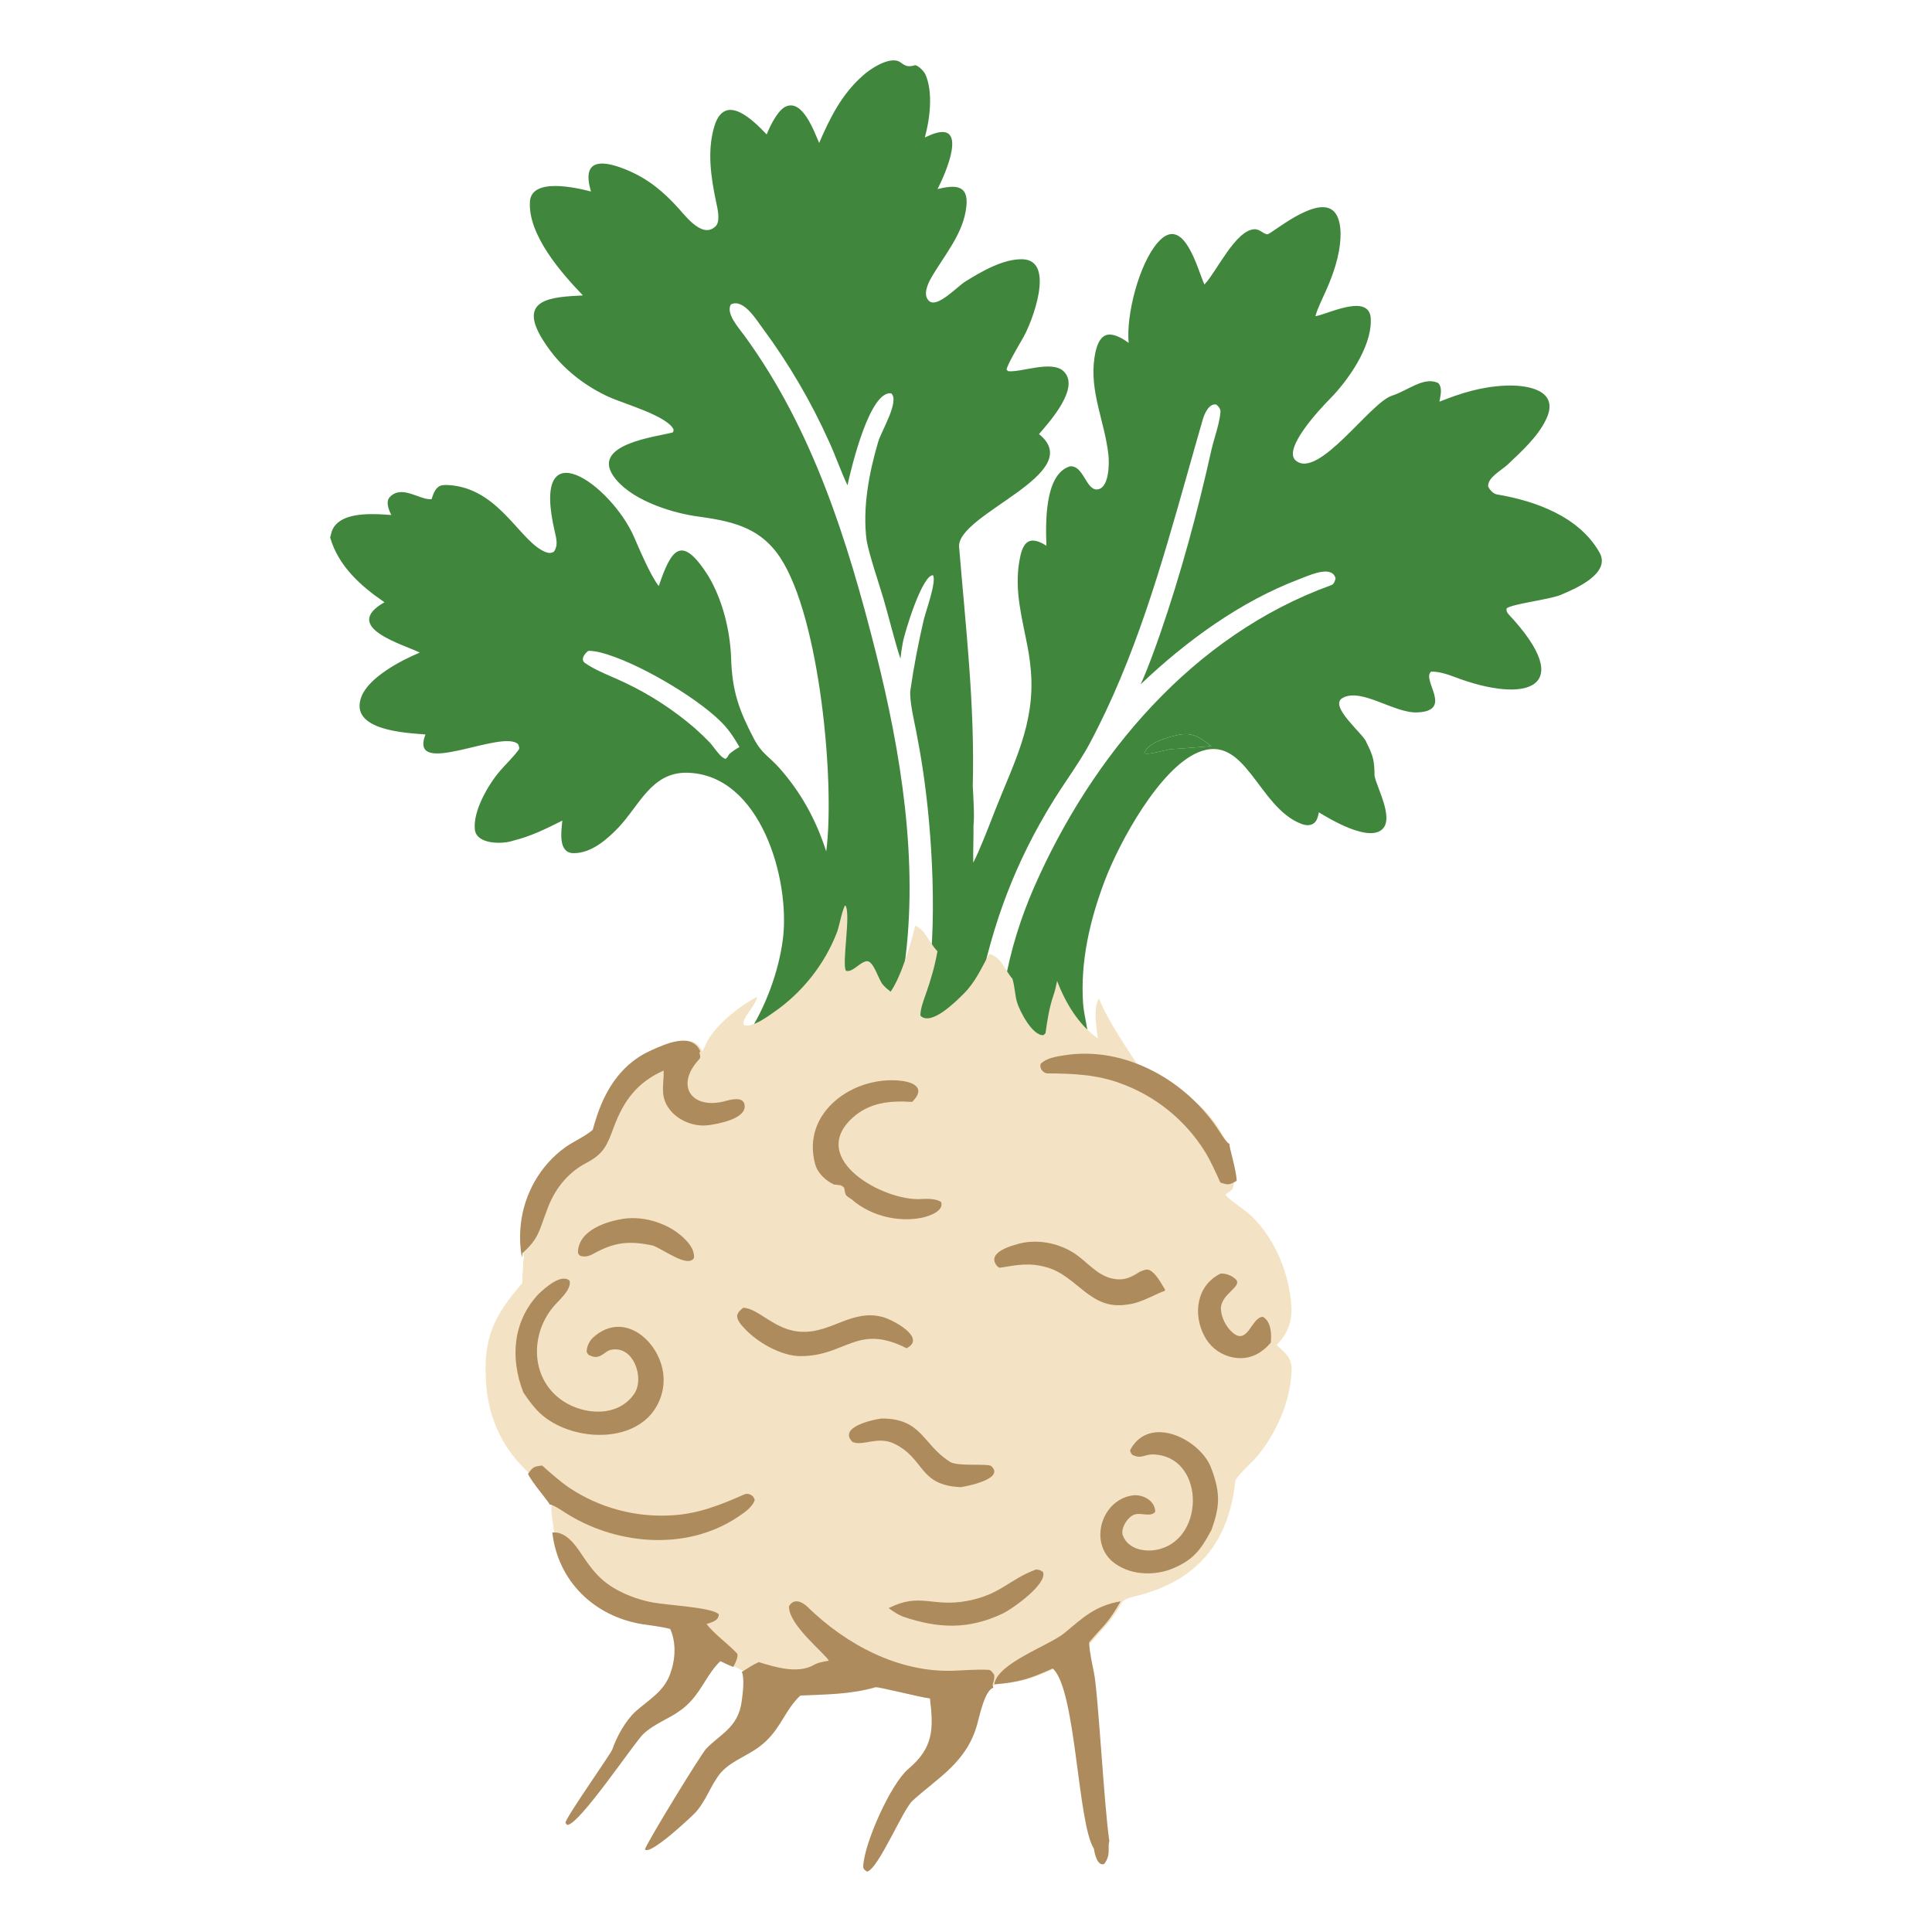
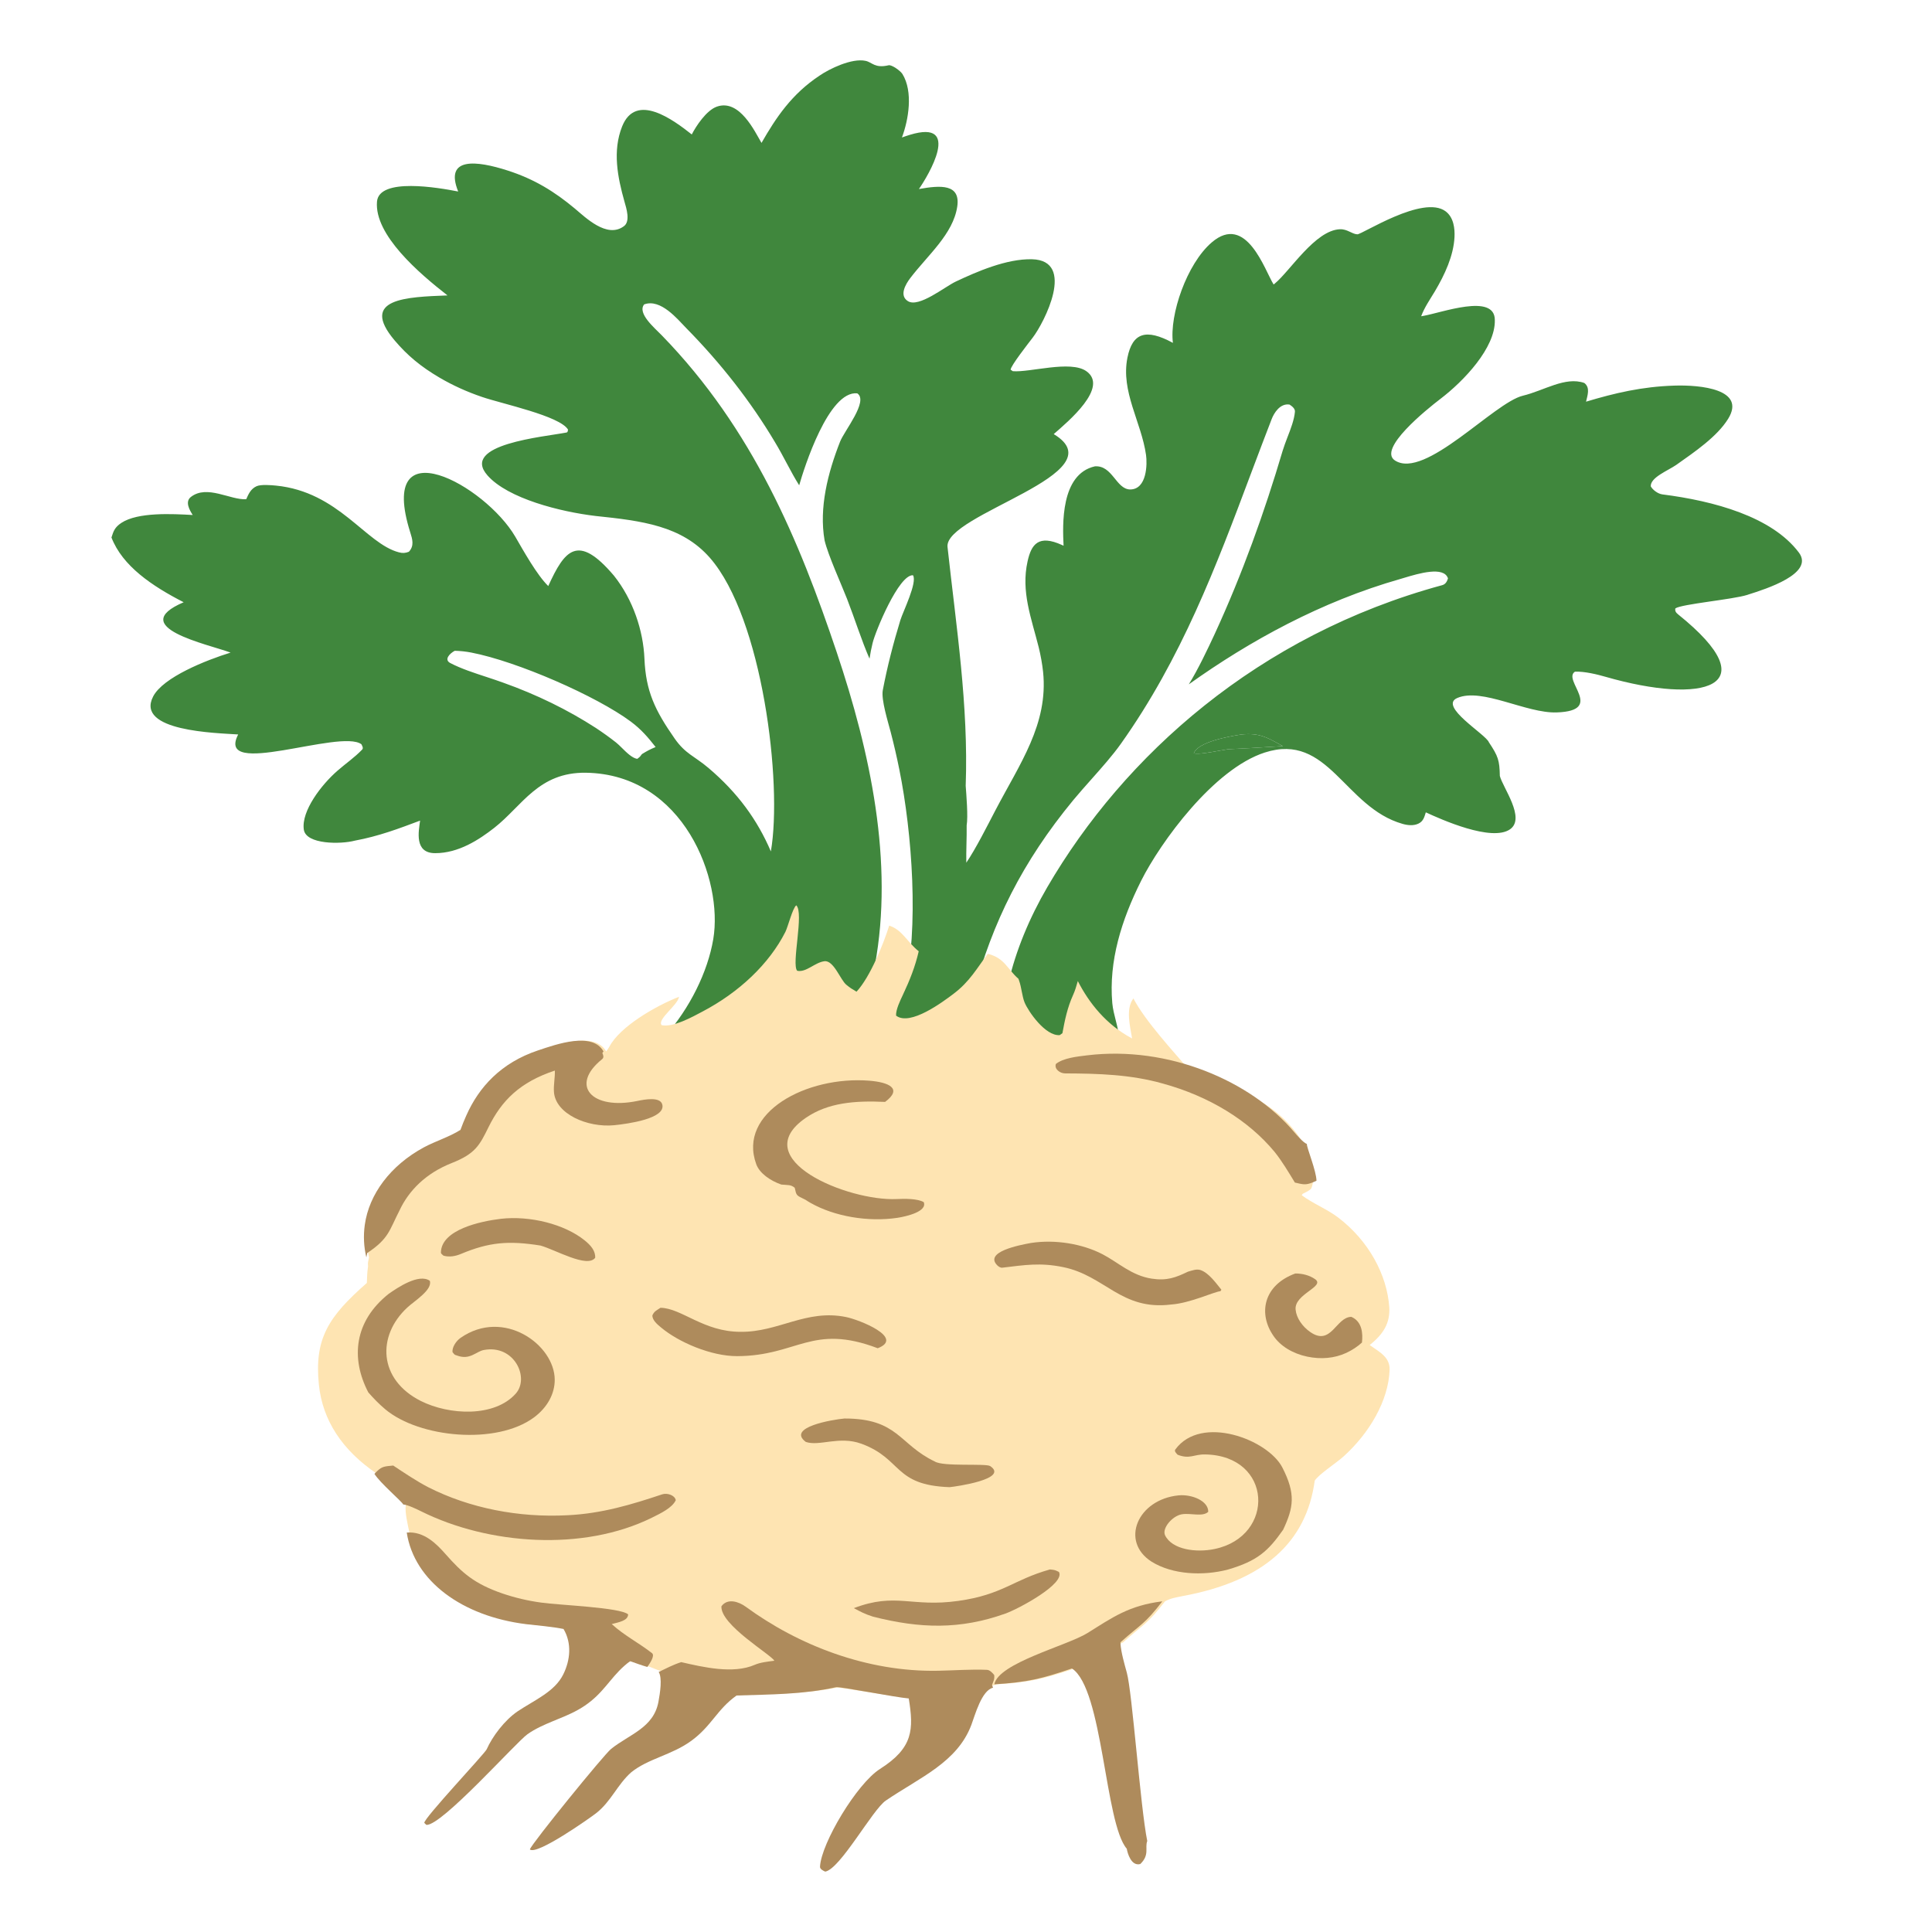
<svg xmlns="http://www.w3.org/2000/svg" width="32" height="32" viewBox="0 0 32 32" fill="none">
-   <path fill-rule="evenodd" clip-rule="evenodd" d="M13.568 2.367C13.748 1.95 13.943 1.558 14.292 1.252C14.415 1.139 14.693 0.959 14.865 1.008C14.949 1.032 14.979 1.135 15.152 1.081C15.188 1.069 15.298 1.17 15.325 1.227C15.46 1.52 15.401 1.982 15.318 2.277C15.351 2.261 15.383 2.247 15.417 2.233C16.071 1.968 15.643 2.913 15.529 3.131C15.8 3.067 16.049 3.044 16.006 3.422C15.956 3.877 15.64 4.225 15.421 4.606C15.364 4.707 15.28 4.895 15.392 4.988C15.529 5.101 15.85 4.75 15.989 4.663C16.248 4.501 16.62 4.284 16.938 4.294C17.491 4.313 17.09 5.346 16.947 5.592C16.889 5.693 16.674 6.057 16.672 6.123L16.699 6.148C16.911 6.172 17.416 5.963 17.614 6.147C17.901 6.414 17.387 6.983 17.209 7.19C18.024 7.843 15.841 8.513 15.886 9.06C15.994 10.379 16.148 11.685 16.112 13.016C16.12 13.17 16.143 13.522 16.124 13.671C16.127 13.876 16.116 14.091 16.12 14.289C16.237 14.06 16.381 13.68 16.479 13.429C16.787 12.646 17.143 11.995 17.076 11.13C17.065 10.992 17.047 10.855 17.021 10.72C16.931 10.238 16.799 9.797 16.883 9.297C16.93 9.016 17.019 8.849 17.312 9.027L17.332 9.039C17.32 8.7 17.291 7.853 17.722 7.724C17.942 7.704 17.985 8.101 18.16 8.107C18.372 8.108 18.375 7.682 18.359 7.536C18.3 6.988 18.042 6.487 18.128 5.923C18.19 5.513 18.357 5.436 18.694 5.679C18.65 5.213 18.867 4.37 19.177 4.016C19.609 3.521 19.84 4.482 19.949 4.712L19.962 4.698C20.154 4.489 20.466 3.815 20.774 3.797C20.867 3.792 20.923 3.876 20.992 3.881C21.05 3.885 21.812 3.219 22.093 3.501C22.194 3.603 22.208 3.791 22.203 3.928C22.191 4.236 22.082 4.548 21.957 4.827C21.897 4.962 21.827 5.094 21.787 5.238L21.81 5.233C22.038 5.183 22.706 4.848 22.705 5.302C22.713 5.761 22.317 6.313 22.029 6.605C21.854 6.782 21.242 7.438 21.461 7.627C21.835 7.949 22.694 6.668 23.055 6.554C23.318 6.47 23.582 6.232 23.82 6.343C23.897 6.422 23.858 6.552 23.842 6.653C24.202 6.509 24.54 6.404 24.939 6.387C25.272 6.372 25.839 6.449 25.613 6.936C25.475 7.232 25.198 7.481 24.965 7.701C24.862 7.795 24.641 7.908 24.648 8.056C24.672 8.112 24.734 8.179 24.794 8.189C25.433 8.297 26.157 8.556 26.493 9.152C26.689 9.5 26.084 9.755 25.862 9.848L25.852 9.853C25.669 9.93 25.035 10.004 24.954 10.077C24.948 10.119 24.959 10.145 24.989 10.177C26.122 11.386 25.301 11.675 24.085 11.21C23.983 11.171 23.822 11.118 23.703 11.125C23.541 11.263 24.081 11.772 23.477 11.8C23.096 11.818 22.548 11.386 22.238 11.56C21.996 11.696 22.596 12.164 22.631 12.295C22.747 12.525 22.763 12.592 22.767 12.852C22.804 13.045 23.092 13.551 22.895 13.735C22.666 13.949 22.034 13.571 21.845 13.455C21.828 13.524 21.817 13.603 21.751 13.643C21.691 13.68 21.618 13.67 21.555 13.646C20.831 13.372 20.633 12.124 19.839 12.464C19.202 12.736 18.54 13.949 18.298 14.588C18.053 15.236 17.893 15.918 17.939 16.615C17.952 16.811 18.015 17.003 18.024 17.195L12.363 17.168L12.371 17.154C12.672 16.703 12.897 16.102 12.967 15.555C13.092 14.573 12.6 12.825 11.381 12.799C10.788 12.787 10.586 13.35 10.238 13.712C10.049 13.908 9.794 14.131 9.504 14.131C9.238 14.133 9.297 13.767 9.314 13.592C9.047 13.725 8.8 13.85 8.5 13.924C8.33 13.985 7.891 13.99 7.865 13.74C7.832 13.432 8.087 12.995 8.283 12.767C8.392 12.641 8.495 12.549 8.592 12.416C8.611 12.389 8.591 12.352 8.582 12.327C8.319 12.068 6.759 12.907 7.047 12.165C6.776 12.14 5.762 12.114 5.988 11.535C6.112 11.217 6.647 10.935 6.953 10.809C6.669 10.669 5.645 10.387 6.368 9.975C5.972 9.705 5.605 9.375 5.468 8.902L5.47 8.897C5.494 8.796 5.51 8.733 5.592 8.66C5.798 8.48 6.227 8.511 6.481 8.53C6.441 8.449 6.381 8.309 6.459 8.23C6.66 8.024 6.949 8.284 7.148 8.269C7.174 8.19 7.201 8.099 7.277 8.053C7.332 8.021 7.456 8.035 7.518 8.043C8.301 8.146 8.635 9.004 9.049 9.148C9.098 9.165 9.128 9.162 9.174 9.139C9.244 9.041 9.218 8.929 9.192 8.821L9.191 8.815C8.775 7.051 10.124 8.033 10.5 8.89C10.6 9.117 10.769 9.523 10.911 9.707C11.115 9.109 11.279 8.829 11.729 9.535C11.969 9.934 12.095 10.449 12.11 10.911C12.127 11.449 12.241 11.765 12.485 12.232C12.619 12.488 12.733 12.523 12.909 12.721C13.273 13.133 13.516 13.58 13.685 14.102C13.832 12.972 13.58 10.234 12.925 9.239C12.575 8.707 12.077 8.626 11.5 8.546C11.064 8.477 10.408 8.259 10.153 7.874C9.811 7.357 10.859 7.236 11.137 7.164C11.156 7.16 11.155 7.132 11.157 7.115C11.054 6.888 10.339 6.69 10.084 6.574C9.897 6.489 9.72 6.382 9.557 6.256C9.323 6.073 9.156 5.888 8.997 5.639C8.554 4.941 9.146 4.92 9.655 4.893C9.302 4.527 8.744 3.892 8.777 3.341C8.801 2.936 9.543 3.108 9.789 3.172C9.614 2.593 10.02 2.66 10.404 2.824C10.744 2.969 10.994 3.18 11.238 3.45C11.373 3.599 11.639 3.952 11.85 3.75C11.939 3.671 11.883 3.445 11.86 3.339C11.775 2.935 11.71 2.5 11.831 2.095C12.003 1.521 12.471 1.988 12.699 2.227C12.75 2.093 12.881 1.827 13.012 1.766C13.295 1.635 13.484 2.18 13.568 2.367ZM15.285 12.747C15.445 13.8 15.532 15.364 15.349 16.413C15.199 16.254 15.148 16.061 14.981 15.989C15.218 14.275 14.924 12.464 14.505 10.801C14.038 8.955 13.462 7.108 12.325 5.553C12.236 5.431 12.017 5.19 12.106 5.042C12.313 4.94 12.524 5.292 12.628 5.432C13.064 6.02 13.435 6.653 13.735 7.322C13.842 7.557 13.931 7.815 14.037 8.038C14.099 7.75 14.405 6.466 14.761 6.515C14.905 6.642 14.6 7.135 14.546 7.316C14.394 7.833 14.283 8.412 14.354 8.952C14.4 9.204 14.558 9.662 14.634 9.92C14.726 10.233 14.815 10.609 14.914 10.91C14.923 10.828 14.937 10.731 14.952 10.651C14.986 10.461 15.279 9.513 15.455 9.528C15.512 9.646 15.332 10.127 15.299 10.271C15.21 10.654 15.135 11.042 15.079 11.431C15.057 11.587 15.145 11.958 15.177 12.123C15.217 12.33 15.254 12.538 15.285 12.747ZM19.216 10.497C19.128 10.75 19.003 11.098 18.892 11.335C19.65 10.615 20.543 9.962 21.527 9.59C21.542 9.584 21.56 9.577 21.58 9.569C21.753 9.5 22.07 9.373 22.121 9.58C22.112 9.619 22.096 9.676 22.05 9.692C19.758 10.519 18.086 12.511 17.128 14.695C16.909 15.196 16.737 15.739 16.644 16.28C16.634 16.341 16.629 16.437 16.625 16.535C16.619 16.667 16.613 16.804 16.591 16.868C16.546 16.818 16.513 16.763 16.48 16.71C16.413 16.602 16.351 16.501 16.209 16.455C16.443 15.281 16.819 14.274 17.454 13.251C17.523 13.139 17.601 13.023 17.679 12.906C17.81 12.71 17.943 12.511 18.045 12.321C18.802 10.905 19.232 9.381 19.665 7.851C19.675 7.813 19.686 7.775 19.697 7.737C19.772 7.472 19.847 7.206 19.924 6.941C19.953 6.845 20.028 6.676 20.147 6.701C20.183 6.732 20.218 6.772 20.215 6.821C20.205 6.953 20.162 7.102 20.121 7.243C20.099 7.32 20.077 7.395 20.062 7.465C19.834 8.486 19.558 9.508 19.216 10.497ZM12.248 12.373C12.172 12.416 12.146 12.435 12.078 12.49C12.076 12.494 12.074 12.498 12.072 12.501C12.054 12.534 12.052 12.537 12.02 12.569C11.958 12.558 11.886 12.464 11.826 12.384C11.8 12.351 11.777 12.32 11.757 12.299C11.674 12.213 11.593 12.136 11.504 12.057C11.155 11.757 10.768 11.505 10.352 11.308C10.285 11.276 10.215 11.245 10.144 11.214C9.986 11.145 9.824 11.075 9.69 10.982C9.608 10.925 9.684 10.822 9.746 10.779C9.815 10.781 9.883 10.791 9.95 10.808C10.528 10.956 11.514 11.531 11.938 11.951C12.071 12.082 12.155 12.214 12.248 12.373ZM20.064 12.358C20.022 12.361 19.98 12.365 19.938 12.368C19.753 12.384 19.576 12.398 19.385 12.409C19.358 12.414 19.317 12.424 19.272 12.434C19.156 12.462 19.007 12.498 18.954 12.477C19.005 12.291 19.384 12.198 19.55 12.165C19.764 12.138 19.86 12.209 20.014 12.321C20.03 12.333 20.047 12.345 20.064 12.358Z" fill="#40873D" />
-   <path d="M20.064 12.358L19.938 12.368C19.753 12.384 19.576 12.398 19.385 12.409C19.358 12.414 19.317 12.424 19.272 12.434C19.156 12.462 19.007 12.498 18.954 12.477C19.005 12.291 19.384 12.198 19.55 12.165C19.764 12.138 19.86 12.209 20.014 12.321C20.03 12.333 20.047 12.345 20.064 12.358Z" fill="#40873D" />
-   <path d="M12.541 16.51C12.525 16.65 12.262 16.886 12.323 16.98C12.469 17.021 12.712 16.839 12.828 16.758C13.292 16.435 13.664 15.964 13.865 15.436C13.898 15.351 13.956 15.039 14.001 14.995C14.1 15.121 13.938 15.971 14.012 16.079C14.124 16.111 14.232 15.941 14.352 15.921C14.468 15.902 14.55 16.229 14.624 16.31C14.674 16.365 14.693 16.379 14.751 16.425L14.752 16.425C14.924 16.181 15.092 15.618 15.159 15.331C15.326 15.404 15.377 15.597 15.527 15.756C15.482 16.011 15.416 16.233 15.33 16.477C15.297 16.57 15.24 16.726 15.245 16.822C15.42 17.002 15.831 16.59 15.956 16.465L15.961 16.46C16.161 16.26 16.253 16.036 16.387 15.798C16.599 15.866 16.633 16.056 16.769 16.211L16.777 16.241C16.807 16.35 16.815 16.502 16.846 16.603C16.891 16.751 17.103 17.162 17.284 17.145L17.317 17.113C17.346 16.899 17.379 16.689 17.449 16.484C17.475 16.41 17.492 16.331 17.508 16.253L17.509 16.249C17.648 16.61 17.863 16.974 18.185 17.2C18.161 17.002 18.102 16.709 18.202 16.537C18.346 16.907 18.704 17.423 18.924 17.761C18.971 17.835 19.197 17.915 19.284 17.957C19.768 18.146 20.104 18.467 20.326 18.947C20.405 19.119 20.481 19.496 20.419 19.681C20.409 19.71 20.341 19.755 20.311 19.773L20.299 19.797C20.433 19.931 20.612 20.025 20.749 20.162C21.133 20.548 21.362 21.114 21.39 21.654C21.4 21.913 21.319 22.096 21.146 22.278C21.283 22.405 21.399 22.486 21.393 22.692C21.38 23.197 21.143 23.735 20.823 24.12C20.725 24.238 20.518 24.411 20.461 24.524C20.357 25.547 19.825 26.189 18.815 26.436C18.727 26.46 18.669 26.47 18.595 26.523C18.374 26.906 18.329 26.897 18.074 27.201L17.469 27.635C17.089 27.805 16.926 27.861 16.502 27.898L16.208 28.001C16.227 27.98 16.246 27.966 16.268 27.961L15.32 28.107C15.168 28.092 14.545 27.942 14.504 27.953C14.127 28.053 13.772 28.051 13.384 28.067L12.508 27.746C12.359 27.703 12.314 27.683 12.179 27.61C12.105 27.583 12.035 27.547 11.964 27.514L11.13 27.734C11.219 27.496 11.239 27.217 11.134 26.981C10.987 26.941 10.819 26.925 10.667 26.901C9.874 26.77 9.274 26.19 9.181 25.384C9.162 25.263 9.119 25.032 9.137 24.919C9.118 24.866 8.848 24.563 8.778 24.412C8.342 24.021 8.098 23.52 8.053 22.937C7.994 22.167 8.174 21.806 8.651 21.25C8.652 21.148 8.655 21.075 8.666 20.974C8.66 20.916 8.668 20.882 8.677 20.826C8.645 20.648 8.639 20.468 8.657 20.288C8.71 19.78 8.979 19.302 9.395 19.003C9.541 18.899 9.712 18.831 9.85 18.714C9.872 18.634 9.896 18.554 9.923 18.475C10.08 18.006 10.355 17.603 10.816 17.398C11.051 17.293 11.492 17.086 11.633 17.415C11.644 17.398 11.666 17.353 11.674 17.333C11.803 17.008 12.239 16.667 12.541 16.51Z" fill="#F3E3C4" />
-   <path d="M12.568 27.53C12.843 27.614 13.214 27.73 13.483 27.575C13.555 27.533 13.646 27.522 13.727 27.507C13.693 27.41 13.054 26.915 13.069 26.605C13.146 26.465 13.285 26.529 13.371 26.612C14.024 27.249 14.884 27.697 15.771 27.673C15.965 27.668 16.184 27.646 16.378 27.658C16.413 27.66 16.448 27.71 16.467 27.743C16.474 27.81 16.458 27.845 16.44 27.909L16.453 27.954C16.311 27.996 16.227 28.412 16.183 28.569C16.007 29.191 15.541 29.439 15.117 29.823C14.951 29.973 14.55 30.957 14.361 31C14.332 30.982 14.295 30.957 14.297 30.916C14.314 30.526 14.755 29.543 15.045 29.299C15.459 28.949 15.465 28.645 15.403 28.132C15.234 28.113 14.544 27.932 14.499 27.945C14.08 28.067 13.688 28.064 13.257 28.083C13.014 28.311 12.947 28.588 12.692 28.834C12.451 29.069 12.157 29.127 11.945 29.354C11.771 29.558 11.694 29.842 11.504 30.036C11.434 30.107 10.766 30.737 10.682 30.632C10.707 30.53 11.604 29.064 11.694 28.968C11.921 28.725 12.224 28.619 12.284 28.186C12.304 28.04 12.334 27.792 12.287 27.693C12.382 27.633 12.465 27.574 12.568 27.53Z" fill="#AE8B5C" />
-   <path d="M9.148 25.384C9.363 25.359 9.521 25.575 9.629 25.738C9.839 26.054 9.99 26.232 10.34 26.393C10.494 26.463 10.656 26.514 10.823 26.544C11.047 26.587 11.808 26.623 11.906 26.739C11.904 26.845 11.789 26.869 11.702 26.9C11.863 27.094 12.032 27.204 12.203 27.381C12.245 27.424 12.169 27.564 12.146 27.61C12.072 27.583 12.002 27.547 11.931 27.514C11.722 27.718 11.64 27.962 11.445 28.173C11.396 28.227 11.342 28.276 11.284 28.319C11.082 28.471 10.845 28.543 10.653 28.723C10.514 28.852 9.583 30.245 9.393 30.226L9.366 30.193C9.355 30.124 10.119 29.047 10.143 28.974C10.213 28.766 10.363 28.496 10.528 28.346C10.745 28.154 10.99 28.021 11.097 27.734C11.186 27.496 11.206 27.217 11.101 26.981C10.954 26.941 10.787 26.925 10.634 26.901C9.841 26.77 9.241 26.19 9.148 25.384Z" fill="#AE8B5C" />
-   <path d="M9.817 18.714C9.839 18.634 9.863 18.554 9.89 18.475C10.047 18.006 10.322 17.603 10.783 17.398C11.018 17.293 11.46 17.086 11.6 17.415L11.585 17.44C11.594 17.471 11.609 17.514 11.583 17.542C11.171 17.982 11.456 18.391 12.022 18.235C12.109 18.211 12.308 18.16 12.332 18.296C12.375 18.529 11.901 18.614 11.734 18.637C11.398 18.681 10.999 18.449 10.982 18.084C10.976 17.968 10.996 17.85 10.993 17.732C10.557 17.924 10.33 18.229 10.167 18.668C10.054 18.973 10.001 19.11 9.706 19.265C9.387 19.433 9.173 19.717 9.056 20.053C8.931 20.375 8.927 20.515 8.656 20.753L8.644 20.826C8.612 20.648 8.606 20.468 8.625 20.288C8.677 19.78 8.946 19.302 9.362 19.003C9.508 18.899 9.679 18.831 9.817 18.714Z" fill="#AE8B5C" />
-   <path d="M8.923 21.43C9.028 21.332 9.298 21.086 9.435 21.214C9.47 21.364 9.246 21.544 9.155 21.656C8.774 22.125 8.793 22.849 9.323 23.204C9.677 23.441 10.242 23.478 10.507 23.082C10.681 22.821 10.488 22.266 10.109 22.36C10.011 22.383 9.934 22.535 9.77 22.45C9.738 22.439 9.743 22.433 9.718 22.396C9.711 22.315 9.762 22.211 9.818 22.159C10.355 21.663 10.99 22.272 10.992 22.852C10.992 23.086 10.9 23.311 10.735 23.476C10.264 23.939 9.303 23.814 8.88 23.342C8.797 23.249 8.737 23.165 8.668 23.062C8.447 22.497 8.493 21.884 8.923 21.43Z" fill="#AE8B5C" />
-   <path d="M19.379 25.997C19.069 26.105 18.691 26.082 18.429 25.867C18.032 25.531 18.253 24.835 18.765 24.768C18.932 24.747 19.137 24.861 19.134 25.041C19.062 25.13 18.912 25.055 18.802 25.082C18.687 25.11 18.557 25.31 18.596 25.427C18.682 25.67 18.988 25.72 19.214 25.656C19.976 25.444 19.938 24.107 19.094 24.09C18.954 24.087 18.905 24.173 18.753 24.095C18.734 24.069 18.709 24.036 18.724 24.008C19.047 23.422 19.877 23.843 20.057 24.305C20.227 24.744 20.197 24.97 20.067 25.337C19.881 25.691 19.747 25.854 19.379 25.997Z" fill="#AE8B5C" />
-   <path d="M8.745 24.412C8.756 24.397 8.767 24.381 8.778 24.367C8.841 24.286 8.875 24.288 8.979 24.274C9.115 24.394 9.274 24.536 9.421 24.637C9.931 24.979 10.54 25.14 11.152 25.097C11.577 25.07 11.947 24.921 12.331 24.751C12.39 24.724 12.488 24.763 12.5 24.848C12.455 24.976 12.309 25.067 12.205 25.136C11.346 25.702 10.165 25.586 9.33 25.034C9.281 25.002 9.158 24.922 9.104 24.919C9.085 24.866 8.815 24.563 8.745 24.412Z" fill="#AE8B5C" />
-   <path d="M20.483 19.557C20.467 19.567 20.451 19.576 20.435 19.585C20.344 19.633 20.314 19.617 20.213 19.587C20.138 19.422 20.052 19.228 19.958 19.075C19.634 18.555 19.144 18.157 18.568 17.947C18.169 17.797 17.77 17.781 17.351 17.779C17.286 17.779 17.213 17.704 17.236 17.622C17.33 17.523 17.5 17.5 17.623 17.48C18.638 17.315 19.668 17.905 20.204 18.75C20.236 18.799 20.316 18.923 20.363 18.948C20.359 19.004 20.481 19.391 20.483 19.557Z" fill="#AE8B5C" />
-   <path d="M16.468 27.898C16.519 27.544 17.374 27.259 17.629 27.049C17.94 26.791 18.144 26.592 18.562 26.523C18.341 26.906 18.296 26.897 18.041 27.201L18.041 27.223C18.046 27.361 18.092 27.571 18.119 27.702C18.188 28.026 18.288 29.922 18.374 30.493C18.341 30.604 18.407 30.721 18.288 30.874C18.176 30.915 18.128 30.697 18.119 30.621C17.845 30.201 17.824 27.975 17.436 27.635C17.056 27.806 16.893 27.861 16.468 27.898Z" fill="#AE8B5C" />
-   <path d="M19.286 21.386C19.203 21.397 18.908 21.585 18.672 21.607C18.049 21.71 17.849 21.128 17.325 20.987C17.04 20.91 16.85 20.952 16.567 20.997C16.547 21.001 16.52 20.977 16.507 20.96C16.336 20.736 16.78 20.622 16.928 20.587C17.228 20.526 17.565 20.601 17.817 20.774C18.016 20.912 18.178 21.126 18.427 21.178C18.617 21.217 18.728 21.161 18.881 21.063C18.932 21.044 18.989 21.014 19.037 21.036C19.144 21.084 19.235 21.26 19.298 21.362L19.286 21.386Z" fill="#AE8B5C" />
-   <path d="M13.815 19.62C13.678 19.557 13.543 19.433 13.502 19.283C13.267 18.428 14.13 17.816 14.913 17.9C15.148 17.925 15.334 18.027 15.108 18.251C14.735 18.228 14.398 18.261 14.119 18.516C13.369 19.202 14.644 19.897 15.251 19.86C15.352 19.853 15.513 19.852 15.589 19.911C15.637 20.067 15.373 20.148 15.261 20.171C14.896 20.243 14.479 20.149 14.182 19.926C14.159 19.909 14.137 19.891 14.116 19.872C13.998 19.795 14.005 19.808 13.982 19.673C13.931 19.619 13.902 19.631 13.815 19.62Z" fill="#AE8B5C" />
-   <path d="M12.309 21.661C12.572 21.666 12.847 22.061 13.309 22.059C13.779 22.066 14.125 21.68 14.62 21.814C14.786 21.858 15.355 22.158 15.016 22.331C14.196 21.917 14.018 22.458 13.265 22.462C12.936 22.463 12.532 22.228 12.318 21.989C12.269 21.936 12.205 21.863 12.209 21.785C12.234 21.718 12.253 21.71 12.309 21.661Z" fill="#AE8B5C" />
-   <path d="M14.602 23.495C15.273 23.494 15.279 23.923 15.727 24.207C15.832 24.296 16.364 24.235 16.418 24.283C16.655 24.497 15.991 24.622 15.912 24.632C15.21 24.6 15.326 24.164 14.813 23.913C14.535 23.778 14.293 23.96 14.12 23.883C13.877 23.641 14.451 23.513 14.602 23.495Z" fill="#AE8B5C" />
-   <path d="M17.161 25.995C17.224 26.004 17.221 26.002 17.274 26.036C17.358 26.229 16.772 26.648 16.606 26.726C16.039 26.995 15.542 26.974 14.957 26.777C14.849 26.73 14.814 26.703 14.718 26.636C15.242 26.37 15.435 26.626 16.02 26.516C16.575 26.412 16.697 26.169 17.161 25.995Z" fill="#AE8B5C" />
-   <path d="M20.219 21.093C20.31 21.092 20.398 21.125 20.465 21.187C20.598 21.31 20.199 21.435 20.223 21.696C20.233 21.828 20.306 21.972 20.407 22.064C20.668 22.302 20.725 21.815 20.917 21.811C21.055 21.889 21.062 22.095 21.049 22.237C20.994 22.304 20.929 22.361 20.856 22.407C20.706 22.5 20.535 22.517 20.367 22.47C20.185 22.419 20.033 22.295 19.947 22.127C19.756 21.763 19.818 21.289 20.219 21.093Z" fill="#AE8B5C" />
-   <path d="M10.322 20.187C10.685 20.133 11.112 20.275 11.363 20.543C11.441 20.627 11.5 20.717 11.496 20.833C11.396 21.009 10.997 20.697 10.813 20.63C10.416 20.546 10.174 20.574 9.825 20.768C9.757 20.806 9.681 20.826 9.606 20.798C9.589 20.778 9.573 20.767 9.573 20.742C9.581 20.367 10.064 20.228 10.322 20.187Z" fill="#AE8B5C" />
+   <path fill-rule="evenodd" clip-rule="evenodd" d="M12.613 2.367C12.852 1.95 13.112 1.558 13.575 1.252C13.739 1.139 14.109 0.959 14.337 1.008C14.449 1.032 14.488 1.135 14.719 1.081C14.767 1.069 14.913 1.17 14.948 1.227C15.127 1.52 15.049 1.982 14.939 2.277C14.982 2.261 15.026 2.247 15.071 2.233C15.941 1.968 15.372 2.913 15.22 3.131C15.58 3.067 15.911 3.044 15.855 3.422C15.787 3.877 15.367 4.225 15.077 4.606C15 4.707 14.889 4.895 15.038 4.988C15.22 5.101 15.647 4.75 15.832 4.663C16.176 4.501 16.67 4.284 17.093 4.294C17.827 4.313 17.294 5.346 17.105 5.592C17.028 5.693 16.742 6.057 16.739 6.123L16.775 6.148C17.057 6.172 17.728 5.963 17.992 6.147C18.373 6.414 17.69 6.983 17.453 7.19C18.536 7.843 15.634 8.513 15.694 9.06C15.838 10.379 16.043 11.685 15.995 13.016C16.006 13.17 16.036 13.522 16.011 13.671C16.014 13.876 16.001 14.091 16.005 14.289C16.161 14.06 16.352 13.68 16.483 13.429C16.892 12.646 17.365 11.995 17.277 11.13C17.262 10.992 17.237 10.855 17.204 10.72C17.083 10.238 16.908 9.797 17.02 9.297C17.082 9.016 17.2 8.849 17.59 9.027L17.616 9.039C17.6 8.7 17.563 7.853 18.135 7.724C18.427 7.704 18.484 8.101 18.717 8.107C18.999 8.108 19.003 7.682 18.982 7.536C18.904 6.988 18.561 6.487 18.674 5.923C18.757 5.513 18.979 5.436 19.427 5.679C19.368 5.213 19.657 4.37 20.069 4.016C20.644 3.521 20.95 4.482 21.095 4.712L21.113 4.698C21.368 4.489 21.782 3.815 22.192 3.797C22.316 3.792 22.39 3.876 22.481 3.881C22.559 3.885 23.572 3.219 23.945 3.501C24.08 3.603 24.098 3.791 24.091 3.928C24.075 4.236 23.931 4.548 23.765 4.827C23.684 4.962 23.592 5.094 23.539 5.238L23.569 5.233C23.872 5.183 24.761 4.848 24.759 5.302C24.77 5.761 24.243 6.313 23.86 6.605C23.628 6.782 22.814 7.438 23.105 7.627C23.602 7.949 24.745 6.668 25.224 6.554C25.574 6.47 25.925 6.232 26.241 6.343C26.344 6.422 26.292 6.552 26.27 6.653C26.749 6.509 27.198 6.404 27.728 6.387C28.172 6.372 28.924 6.449 28.624 6.936C28.441 7.232 28.074 7.481 27.763 7.701C27.627 7.795 27.333 7.908 27.342 8.056C27.373 8.112 27.457 8.179 27.536 8.189C28.385 8.297 29.347 8.556 29.795 9.152C30.056 9.5 29.251 9.755 28.956 9.848L28.942 9.853C28.7 9.93 27.857 10.004 27.749 10.077C27.741 10.119 27.756 10.145 27.796 10.177C29.301 11.386 28.209 11.675 26.593 11.21C26.458 11.171 26.244 11.118 26.086 11.125C25.871 11.263 26.588 11.772 25.785 11.8C25.279 11.818 24.55 11.386 24.139 11.56C23.817 11.696 24.614 12.164 24.661 12.295C24.814 12.525 24.837 12.592 24.842 12.852C24.891 13.045 25.273 13.551 25.012 13.735C24.707 13.949 23.867 13.571 23.616 13.455C23.593 13.524 23.579 13.603 23.491 13.643C23.411 13.68 23.314 13.67 23.231 13.646C22.267 13.372 22.004 12.124 20.949 12.464C20.103 12.736 19.222 13.949 18.901 14.588C18.576 15.236 18.362 15.918 18.423 16.615C18.441 16.811 18.524 17.003 18.536 17.195L11.011 17.168L11.022 17.154C11.421 16.703 11.722 16.102 11.814 15.555C11.98 14.573 11.326 12.825 9.706 12.799C8.917 12.787 8.649 13.35 8.186 13.712C7.935 13.908 7.596 14.131 7.21 14.131C6.857 14.133 6.935 13.767 6.958 13.592C6.603 13.725 6.275 13.85 5.876 13.924C5.649 13.985 5.067 13.99 5.032 13.74C4.988 13.432 5.326 12.995 5.588 12.767C5.732 12.641 5.87 12.549 5.998 12.416C6.024 12.389 5.997 12.352 5.986 12.327C5.635 12.068 3.561 12.907 3.945 12.165C3.584 12.14 2.236 12.114 2.537 11.535C2.702 11.217 3.412 10.935 3.819 10.809C3.443 10.669 2.08 10.387 3.042 9.975C2.516 9.705 2.028 9.375 1.846 8.902L1.848 8.897C1.88 8.796 1.901 8.733 2.011 8.66C2.285 8.48 2.854 8.511 3.192 8.53C3.14 8.449 3.059 8.309 3.163 8.23C3.43 8.024 3.814 8.284 4.078 8.269C4.114 8.19 4.149 8.099 4.25 8.053C4.323 8.021 4.489 8.035 4.571 8.043C5.611 8.146 6.056 9.004 6.606 9.148C6.671 9.165 6.711 9.162 6.772 9.139C6.865 9.041 6.83 8.929 6.796 8.821L6.794 8.815C6.241 7.051 8.035 8.033 8.535 8.89C8.667 9.117 8.892 9.523 9.081 9.707C9.353 9.109 9.57 8.829 10.169 9.535C10.487 9.934 10.655 10.449 10.674 10.911C10.697 11.449 10.848 11.765 11.174 12.232C11.352 12.488 11.503 12.523 11.736 12.721C12.221 13.133 12.544 13.58 12.768 14.102C12.963 12.972 12.629 10.234 11.758 9.239C11.292 8.707 10.631 8.626 9.864 8.546C9.284 8.477 8.413 8.259 8.074 7.874C7.619 7.357 9.012 7.236 9.382 7.164C9.407 7.16 9.405 7.132 9.408 7.115C9.271 6.888 8.32 6.69 7.982 6.574C7.732 6.489 7.497 6.382 7.282 6.256C6.97 6.073 6.748 5.888 6.537 5.639C5.947 4.941 6.735 4.92 7.412 4.893C6.942 4.527 6.2 3.892 6.244 3.341C6.276 2.936 7.263 3.108 7.589 3.172C7.356 2.593 7.897 2.66 8.407 2.824C8.859 2.969 9.191 3.18 9.516 3.45C9.695 3.599 10.049 3.952 10.329 3.75C10.448 3.671 10.373 3.445 10.343 3.339C10.229 2.935 10.143 2.5 10.304 2.095C10.533 1.521 11.155 1.988 11.458 2.227C11.526 2.093 11.699 1.827 11.874 1.766C12.25 1.635 12.502 2.18 12.613 2.367ZM14.896 12.747C15.108 13.8 15.224 15.364 14.98 16.413C14.781 16.254 14.713 16.061 14.491 15.989C14.806 14.275 14.416 12.464 13.858 10.801C13.238 8.955 12.473 7.108 10.96 5.553C10.842 5.431 10.552 5.19 10.669 5.042C10.944 4.94 11.226 5.292 11.364 5.432C11.943 6.02 12.437 6.653 12.835 7.322C12.978 7.557 13.096 7.815 13.237 8.038C13.319 7.75 13.725 6.466 14.199 6.515C14.391 6.642 13.984 7.135 13.914 7.316C13.711 7.833 13.563 8.412 13.658 8.952C13.719 9.204 13.929 9.662 14.03 9.92C14.152 10.233 14.27 10.609 14.402 10.91C14.414 10.828 14.433 10.731 14.453 10.651C14.498 10.461 14.887 9.513 15.122 9.528C15.197 9.646 14.958 10.127 14.913 10.271C14.796 10.654 14.696 11.042 14.622 11.431C14.592 11.587 14.709 11.958 14.752 12.123C14.806 12.33 14.854 12.538 14.896 12.747ZM20.121 10.497C20.004 10.75 19.838 11.098 19.69 11.335C20.698 10.615 21.885 9.962 23.193 9.59C23.213 9.584 23.237 9.577 23.263 9.569C23.493 9.5 23.916 9.373 23.983 9.58C23.971 9.619 23.949 9.676 23.888 9.692C20.841 10.519 18.618 12.511 17.346 14.695C17.054 15.196 16.826 15.739 16.702 16.28C16.688 16.341 16.682 16.437 16.677 16.535C16.669 16.667 16.66 16.804 16.631 16.868C16.572 16.818 16.527 16.763 16.484 16.71C16.396 16.602 16.313 16.501 16.123 16.455C16.435 15.281 16.934 14.274 17.778 13.251C17.871 13.139 17.974 13.023 18.078 12.906C18.252 12.71 18.429 12.511 18.564 12.321C19.57 10.905 20.143 9.381 20.717 7.851C20.732 7.813 20.746 7.775 20.76 7.737C20.86 7.472 20.96 7.206 21.063 6.941C21.1 6.845 21.2 6.676 21.359 6.701C21.407 6.732 21.453 6.772 21.448 6.821C21.436 6.953 21.379 7.102 21.324 7.243C21.295 7.32 21.266 7.395 21.245 7.465C20.943 8.486 20.576 9.508 20.121 10.497ZM10.859 12.373C10.758 12.416 10.723 12.435 10.633 12.49C10.63 12.494 10.627 12.498 10.624 12.501C10.6 12.534 10.598 12.537 10.555 12.569C10.473 12.558 10.377 12.464 10.297 12.384C10.263 12.351 10.232 12.32 10.205 12.299C10.096 12.213 9.988 12.136 9.869 12.057C9.405 11.757 8.89 11.505 8.337 11.308C8.249 11.276 8.156 11.245 8.062 11.214C7.851 11.145 7.636 11.075 7.458 10.982C7.349 10.925 7.45 10.822 7.532 10.779C7.624 10.781 7.715 10.791 7.804 10.808C8.571 10.956 9.882 11.531 10.447 11.951C10.623 12.082 10.734 12.214 10.859 12.373ZM21.249 12.358C21.192 12.361 21.136 12.365 21.081 12.368C20.835 12.384 20.599 12.398 20.346 12.409C20.309 12.414 20.256 12.424 20.196 12.434C20.041 12.462 19.843 12.498 19.773 12.477C19.84 12.291 20.344 12.198 20.565 12.165C20.849 12.138 20.977 12.209 21.181 12.321C21.203 12.333 21.225 12.345 21.249 12.358Z" fill="#40873D" />
+   <path d="M21.249 12.358L21.081 12.368C20.835 12.384 20.599 12.398 20.346 12.409C20.309 12.414 20.256 12.424 20.196 12.434C20.041 12.462 19.843 12.498 19.773 12.477C19.84 12.291 20.344 12.198 20.565 12.165C20.849 12.138 20.977 12.209 21.181 12.321C21.203 12.333 21.225 12.345 21.249 12.358Z" fill="#40873D" />
+   <path d="M11.247 16.51C11.226 16.65 10.878 16.886 10.959 16.98C11.152 17.021 11.475 16.839 11.629 16.758C12.246 16.435 12.74 15.964 13.008 15.436C13.051 15.351 13.128 15.039 13.189 14.995C13.321 15.121 13.105 15.971 13.204 16.079C13.353 16.111 13.495 15.941 13.655 15.921C13.809 15.902 13.919 16.229 14.017 16.31C14.084 16.365 14.108 16.379 14.186 16.425L14.187 16.425C14.415 16.181 14.639 15.618 14.728 15.331C14.95 15.404 15.018 15.597 15.217 15.756C15.158 16.011 15.07 16.233 14.955 16.477C14.911 16.57 14.835 16.726 14.842 16.822C15.075 17.002 15.621 16.59 15.788 16.465L15.794 16.46C16.06 16.26 16.182 16.036 16.36 15.798C16.642 15.866 16.687 16.056 16.868 16.211L16.879 16.241C16.919 16.35 16.929 16.502 16.97 16.603C17.031 16.751 17.313 17.162 17.552 17.145L17.597 17.113C17.636 16.899 17.679 16.689 17.772 16.484C17.806 16.41 17.829 16.331 17.851 16.253L17.852 16.249C18.036 16.61 18.323 16.974 18.751 17.2C18.719 17.002 18.64 16.709 18.773 16.537C18.964 16.907 19.441 17.423 19.732 17.761C19.796 17.835 20.095 17.915 20.211 17.957C20.855 18.146 21.301 18.467 21.596 18.947C21.702 19.119 21.802 19.496 21.72 19.681C21.707 19.71 21.616 19.755 21.577 19.773L21.561 19.797C21.739 19.931 21.977 20.025 22.159 20.162C22.669 20.548 22.974 21.114 23.011 21.654C23.025 21.913 22.916 22.096 22.686 22.278C22.869 22.405 23.023 22.486 23.016 22.692C22.998 23.197 22.683 23.735 22.257 24.12C22.127 24.238 21.852 24.411 21.776 24.524C21.638 25.547 20.93 26.189 19.588 26.436C19.472 26.46 19.395 26.47 19.296 26.523C19.002 26.906 18.942 26.897 18.603 27.201L17.798 27.635C17.293 27.805 17.077 27.861 16.513 27.898L16.123 28.001C16.147 27.98 16.173 27.966 16.202 27.961L14.942 28.107C14.74 28.092 13.912 27.942 13.858 27.953C13.356 28.053 12.884 28.051 12.368 28.067L11.204 27.746C11.006 27.703 10.946 27.683 10.766 27.61C10.668 27.583 10.575 27.547 10.48 27.514L9.373 27.734C9.49 27.496 9.517 27.217 9.377 26.981C9.181 26.941 8.959 26.925 8.757 26.901C7.702 26.77 6.904 26.19 6.781 25.384C6.756 25.263 6.699 25.032 6.723 24.919C6.698 24.866 6.339 24.563 6.246 24.412C5.665 24.021 5.342 23.52 5.282 22.937C5.203 22.167 5.443 21.806 6.076 21.25C6.079 21.148 6.082 21.075 6.096 20.974C6.089 20.916 6.1 20.882 6.112 20.826C6.069 20.648 6.06 20.468 6.085 20.288C6.156 19.78 6.512 19.302 7.066 19.003C7.26 18.899 7.488 18.831 7.67 18.714C7.7 18.634 7.732 18.554 7.768 18.475C7.976 18.006 8.342 17.603 8.955 17.398C9.267 17.293 9.854 17.086 10.04 17.415C10.055 17.398 10.084 17.353 10.095 17.333C10.267 17.008 10.846 16.667 11.247 16.51Z" fill="#FEE4B2" />
+   <path d="M11.283 27.53C11.649 27.614 12.143 27.73 12.5 27.575C12.596 27.533 12.716 27.522 12.825 27.507C12.779 27.41 11.93 26.915 11.949 26.605C12.051 26.465 12.237 26.529 12.351 26.612C13.22 27.249 14.362 27.697 15.542 27.673C15.8 27.668 16.09 27.646 16.349 27.658C16.394 27.66 16.441 27.71 16.467 27.743C16.476 27.81 16.455 27.845 16.431 27.909L16.448 27.954C16.259 27.996 16.148 28.412 16.089 28.569C15.855 29.191 15.236 29.439 14.672 29.823C14.451 29.973 13.918 30.957 13.668 31C13.628 30.982 13.579 30.957 13.582 30.916C13.604 30.526 14.192 29.543 14.576 29.299C15.127 28.949 15.135 28.645 15.052 28.132C14.828 28.113 13.91 27.932 13.85 27.945C13.294 28.067 12.772 28.064 12.2 28.083C11.877 28.311 11.787 28.588 11.449 28.834C11.128 29.069 10.737 29.127 10.456 29.354C10.224 29.558 10.121 29.842 9.869 30.036C9.777 30.107 8.889 30.737 8.776 30.632C8.81 30.53 10.002 29.064 10.121 28.968C10.424 28.725 10.827 28.619 10.906 28.186C10.933 28.04 10.972 27.792 10.91 27.693C11.037 27.633 11.146 27.574 11.283 27.53Z" fill="#AE8B5C" />
+   <path d="M6.737 25.384C7.024 25.359 7.233 25.575 7.377 25.738C7.656 26.054 7.856 26.232 8.322 26.393C8.527 26.463 8.743 26.514 8.964 26.544C9.262 26.587 10.273 26.623 10.404 26.739C10.401 26.845 10.248 26.869 10.132 26.9C10.346 27.094 10.571 27.204 10.799 27.381C10.855 27.424 10.754 27.564 10.722 27.61C10.625 27.583 10.531 27.547 10.437 27.514C10.159 27.718 10.051 27.962 9.791 28.173C9.725 28.227 9.654 28.276 9.576 28.319C9.308 28.471 8.994 28.543 8.738 28.723C8.553 28.852 7.315 30.245 7.062 30.226L7.028 30.193C7.012 30.124 8.028 29.047 8.061 28.974C8.153 28.766 8.353 28.496 8.572 28.346C8.86 28.154 9.186 28.021 9.329 27.734C9.447 27.496 9.473 27.217 9.334 26.981C9.138 26.941 8.915 26.925 8.713 26.901C7.658 26.77 6.861 26.19 6.737 25.384Z" fill="#AE8B5C" />
+   <path d="M7.627 18.714C7.656 18.634 7.688 18.554 7.724 18.475C7.932 18.006 8.298 17.603 8.911 17.398C9.224 17.293 9.81 17.086 9.996 17.415L9.977 17.44C9.989 17.471 10.009 17.514 9.974 17.542C9.426 17.982 9.806 18.391 10.558 18.235C10.673 18.211 10.938 18.16 10.97 18.296C11.027 18.529 10.397 18.614 10.175 18.637C9.729 18.681 9.198 18.449 9.175 18.084C9.167 17.968 9.194 17.85 9.19 17.732C8.61 17.924 8.309 18.229 8.092 18.668C7.942 18.973 7.872 19.11 7.479 19.265C7.055 19.433 6.771 19.717 6.615 20.053C6.449 20.375 6.443 20.515 6.083 20.753L6.068 20.826C6.025 20.648 6.017 20.468 6.042 20.288C6.112 19.78 6.468 19.302 7.022 19.003C7.216 18.899 7.444 18.831 7.627 18.714Z" fill="#AE8B5C" />
+   <path d="M6.438 21.43C6.578 21.332 6.937 21.086 7.119 21.214C7.166 21.364 6.868 21.544 6.747 21.656C6.24 22.125 6.266 22.849 6.969 23.204C7.441 23.441 8.191 23.478 8.543 23.082C8.775 22.821 8.519 22.266 8.015 22.36C7.885 22.383 7.783 22.535 7.565 22.45C7.521 22.439 7.528 22.433 7.495 22.396C7.486 22.315 7.554 22.211 7.629 22.159C8.342 21.663 9.186 22.272 9.188 22.852C9.189 23.086 9.066 23.311 8.846 23.476C8.221 23.939 6.943 23.814 6.381 23.342C6.271 23.249 6.191 23.165 6.1 23.062C5.806 22.497 5.866 21.884 6.438 21.43Z" fill="#AE8B5C" />
+   <path d="M20.338 25.997C19.926 26.105 19.422 26.082 19.075 25.867C18.547 25.531 18.841 24.835 19.521 24.768C19.743 24.747 20.017 24.861 20.012 25.041C19.917 25.13 19.717 25.055 19.571 25.082C19.418 25.11 19.245 25.31 19.296 25.427C19.412 25.67 19.818 25.72 20.119 25.656C21.131 25.444 21.081 24.107 19.958 24.09C19.773 24.087 19.707 24.173 19.505 24.095C19.481 24.069 19.446 24.036 19.467 24.008C19.896 23.422 21 23.843 21.239 24.305C21.465 24.744 21.425 24.97 21.253 25.337C21.005 25.691 20.827 25.854 20.338 25.997Z" fill="#AE8B5C" />
+   <path d="M6.202 24.412C6.216 24.397 6.23 24.381 6.246 24.367C6.33 24.286 6.374 24.288 6.513 24.274C6.694 24.394 6.904 24.536 7.101 24.637C7.778 24.979 8.588 25.14 9.401 25.097C9.966 25.07 10.459 24.921 10.968 24.751C11.048 24.724 11.177 24.763 11.193 24.848C11.133 24.976 10.94 25.067 10.801 25.136C9.66 25.702 8.09 25.586 6.979 25.034C6.915 25.002 6.751 24.922 6.679 24.919C6.654 24.866 6.295 24.563 6.202 24.412Z" fill="#AE8B5C" />
+   <path d="M21.805 19.557C21.784 19.567 21.763 19.576 21.741 19.585C21.62 19.633 21.581 19.617 21.447 19.587C21.347 19.422 21.232 19.228 21.108 19.075C20.676 18.555 20.026 18.157 19.26 17.947C18.729 17.797 18.199 17.781 17.642 17.779C17.555 17.779 17.458 17.704 17.489 17.622C17.614 17.523 17.84 17.5 18.004 17.48C19.353 17.315 20.722 17.905 21.435 18.75C21.476 18.799 21.583 18.923 21.646 18.948C21.64 19.004 21.803 19.391 21.805 19.557Z" fill="#AE8B5C" />
+   <path d="M16.469 27.898C16.536 27.544 17.672 27.259 18.011 27.049C18.425 26.791 18.696 26.592 19.252 26.523C18.958 26.906 18.898 26.897 18.559 27.201L18.559 27.223C18.566 27.361 18.627 27.571 18.663 27.702C18.754 28.026 18.887 29.922 19.002 30.493C18.959 30.604 19.046 30.721 18.887 30.874C18.738 30.915 18.675 30.697 18.663 30.621C18.298 30.201 18.271 27.975 17.755 27.635C17.249 27.806 17.033 27.861 16.469 27.898Z" fill="#AE8B5C" />
+   <path d="M20.214 21.386C20.104 21.397 19.712 21.585 19.397 21.607C18.57 21.71 18.304 21.128 17.607 20.987C17.229 20.91 16.976 20.952 16.6 20.997C16.573 21.001 16.537 20.977 16.52 20.96C16.293 20.736 16.883 20.622 17.079 20.587C17.478 20.526 17.927 20.601 18.261 20.774C18.525 20.912 18.742 21.126 19.073 21.178C19.325 21.217 19.473 21.161 19.676 21.063C19.743 21.044 19.82 21.014 19.884 21.036C20.025 21.084 20.146 21.26 20.23 21.362L20.214 21.386Z" fill="#AE8B5C" />
+   <path d="M12.941 19.62C12.759 19.557 12.58 19.433 12.526 19.283C12.213 18.428 13.361 17.816 14.401 17.9C14.714 17.925 14.96 18.027 14.66 18.251C14.164 18.228 13.716 18.261 13.345 18.516C12.349 19.202 14.043 19.897 14.851 19.86C14.985 19.853 15.199 19.852 15.3 19.911C15.363 20.067 15.013 20.148 14.864 20.171C14.378 20.243 13.824 20.149 13.429 19.926C13.399 19.909 13.369 19.891 13.341 19.872C13.184 19.795 13.194 19.808 13.163 19.673C13.096 19.619 13.057 19.631 12.941 19.62Z" fill="#AE8B5C" />
+   <path d="M10.94 21.661C11.289 21.666 11.654 22.061 12.268 22.059C12.894 22.066 13.354 21.68 14.012 21.814C14.232 21.858 14.989 22.158 14.538 22.331C13.448 21.917 13.211 22.458 12.21 22.462C11.773 22.463 11.236 22.228 10.951 21.989C10.886 21.936 10.801 21.863 10.806 21.785C10.839 21.718 10.865 21.71 10.94 21.661Z" fill="#AE8B5C" />
+   <path d="M13.987 23.495C14.879 23.494 14.887 23.923 15.483 24.207C15.622 24.296 16.329 24.235 16.401 24.283C16.717 24.497 15.834 24.622 15.729 24.632C14.796 24.6 14.95 24.164 14.268 23.913C13.899 23.778 13.576 23.96 13.347 23.883C13.023 23.641 13.787 23.513 13.987 23.495Z" fill="#AE8B5C" />
+   <path d="M17.39 25.995C17.473 26.004 17.469 26.002 17.539 26.036C17.651 26.229 16.872 26.648 16.652 26.726C15.898 26.995 15.237 26.974 14.46 26.777C14.316 26.73 14.269 26.703 14.142 26.636C14.839 26.37 15.095 26.626 15.872 26.516C16.611 26.412 16.773 26.169 17.39 25.995Z" fill="#AE8B5C" />
+   <path d="M21.454 21.093C21.576 21.092 21.693 21.125 21.782 21.187C21.958 21.31 21.427 21.435 21.46 21.696C21.473 21.828 21.57 21.972 21.704 22.064C22.05 22.302 22.127 21.815 22.382 21.811C22.565 21.889 22.575 22.095 22.558 22.237C22.485 22.304 22.398 22.361 22.301 22.407C22.102 22.5 21.874 22.517 21.651 22.47C21.41 22.419 21.207 22.295 21.093 22.127C20.839 21.763 20.921 21.289 21.454 21.093Z" fill="#AE8B5C" />
+   <path d="M8.298 20.187C8.78 20.133 9.348 20.275 9.682 20.543C9.786 20.627 9.864 20.717 9.858 20.833C9.726 21.009 9.195 20.697 8.951 20.63C8.423 20.546 8.101 20.574 7.637 20.768C7.547 20.806 7.446 20.826 7.346 20.798C7.324 20.778 7.302 20.767 7.303 20.742C7.313 20.367 7.955 20.228 8.298 20.187Z" fill="#AE8B5C" />
</svg>
